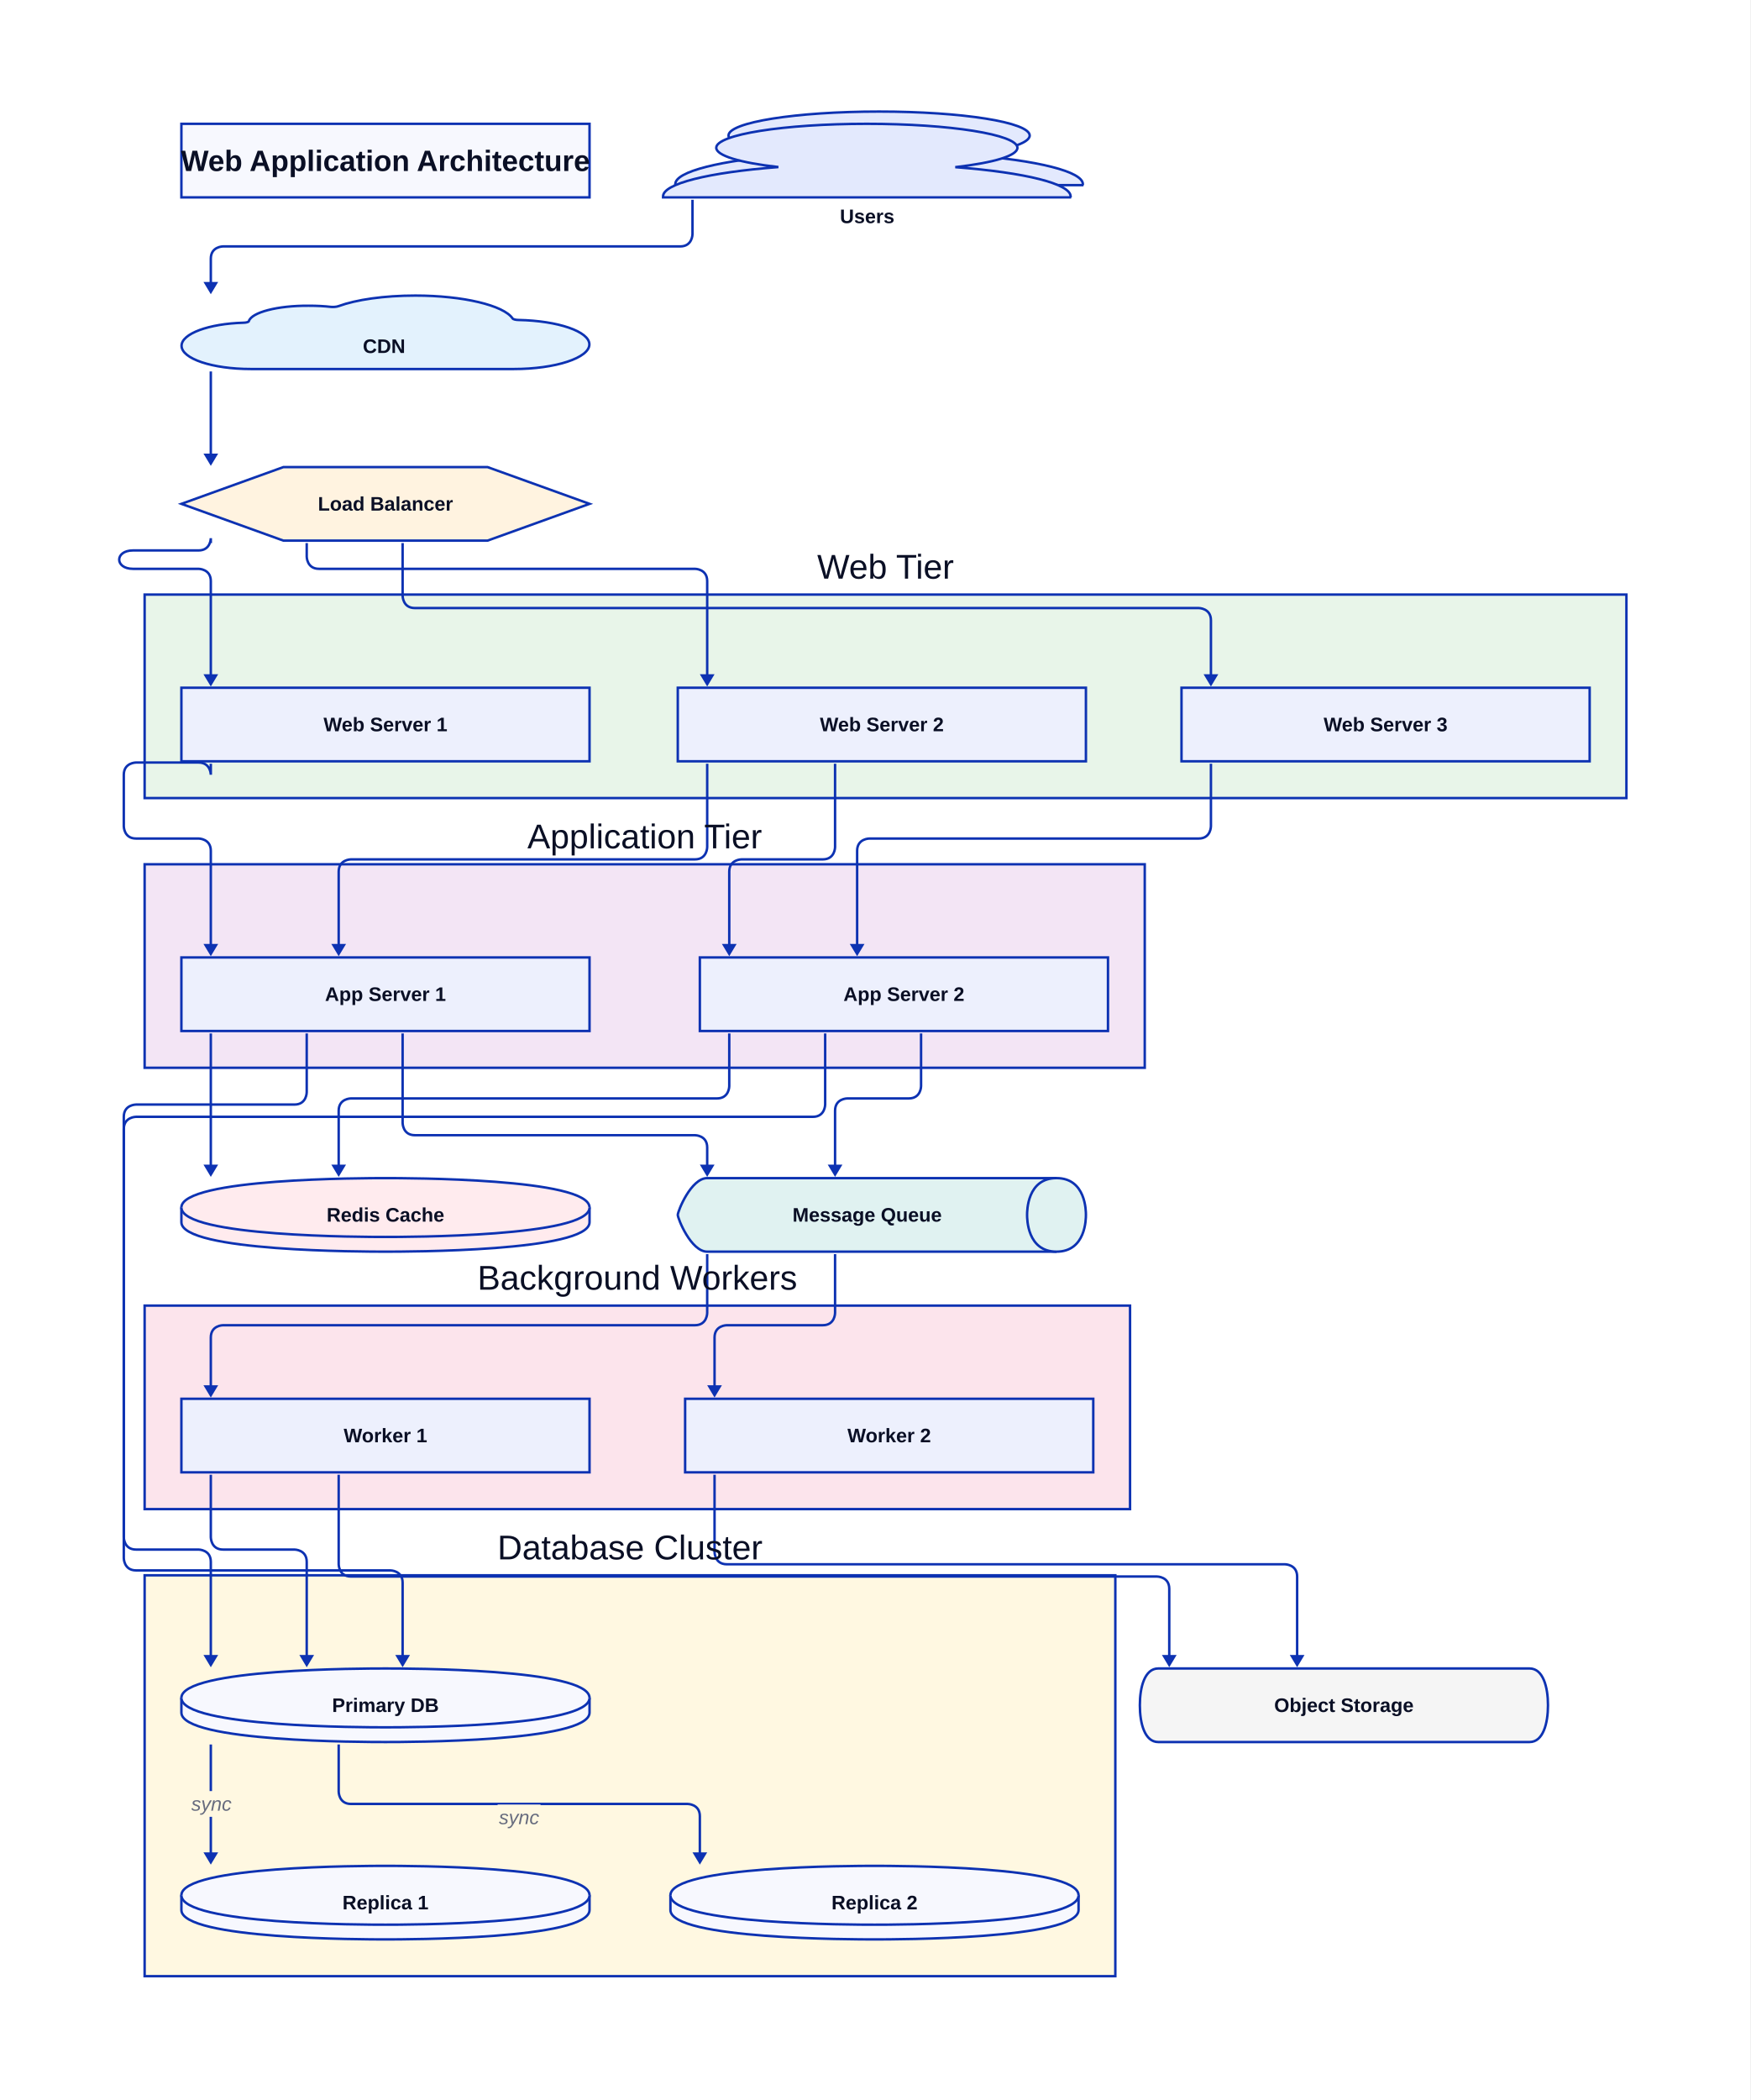
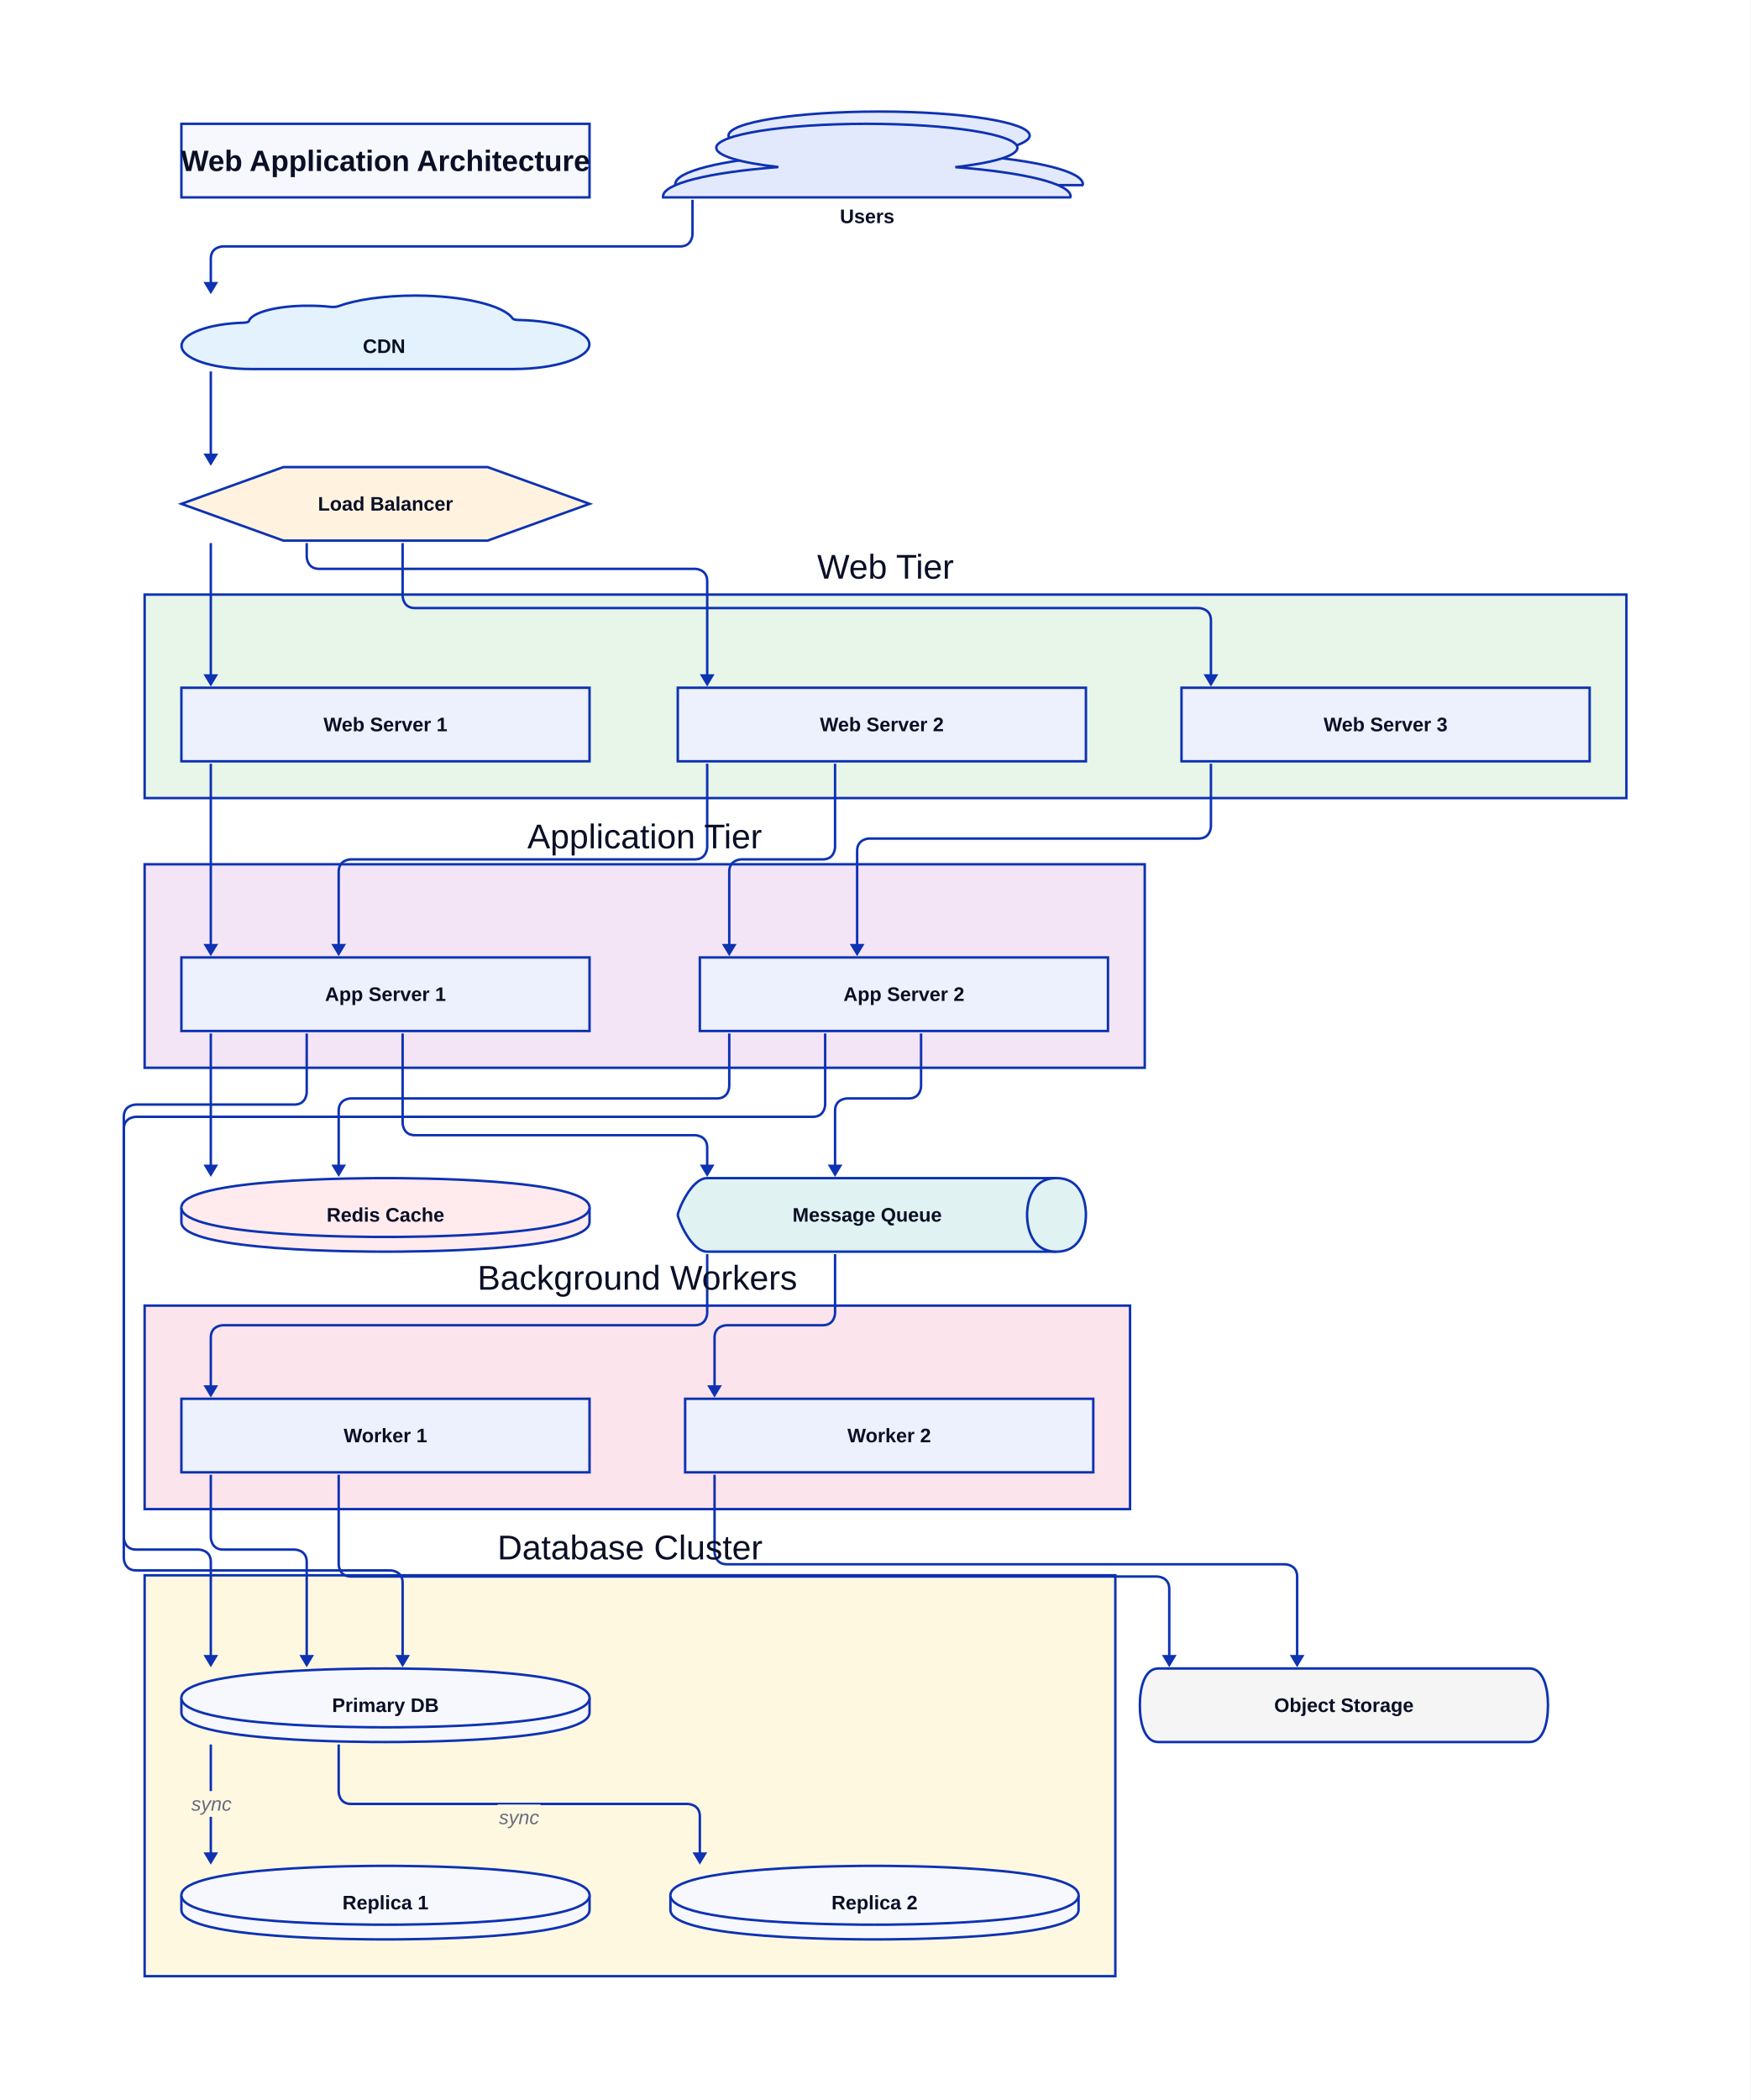
<svg xmlns="http://www.w3.org/2000/svg" width="1428" height="1713" viewBox="-148 -101 1428 1713" data-d2-version="0.2.0" class="d2-327844436 d2-svg">
  <defs>
    <mask id="edge-label-mask" maskUnits="userSpaceOnUse" x="-148" y="-101" width="1428" height="1713">
      <rect x="-148" y="-101" width="1428" height="1713" fill="white" />
      <rect x="7" y="1360" width="35" height="21" fill="black" />
      <rect x="258" y="1371" width="35" height="21" fill="black" />
    </mask>
    <marker id="mk-161592640" markerWidth="10" markerHeight="12" refX="7" refY="6" viewBox="0 0 10 12" orient="auto" markerUnits="userSpaceOnUse">
      <polygon points="0,0 10,6 0,12" fill="#0D32B2" stroke-width="2" />
    </marker>
  </defs>
  <rect x="-148" y="-101" width="1428" height="1713" rx="0" fill="#FFFFFF" stroke-width="0" />
  <g id="base-layer">
    <rect x="-30" y="384" width="1209" height="166" fill="#e8f5e9" stroke="#0D32B2" stroke-width="2" rx="0" ry="0" />
    <rect x="-30" y="604" width="816" height="166" fill="#f3e5f5" stroke="#0D32B2" stroke-width="2" rx="0" ry="0" />
    <rect x="-30" y="1184" width="792" height="327" fill="#fff8e1" stroke="#0D32B2" stroke-width="2" rx="0" ry="0" />
    <rect x="-30" y="964" width="804" height="166" fill="#fce4ec" stroke="#0D32B2" stroke-width="2" rx="0" ry="0" />
    <rect x="0" y="0" width="333" height="60" fill="#F7F8FE" stroke="#0D32B2" stroke-width="2" rx="0" ry="0" />
    <path d="M 736 50 H 403 v -0.853 c 0 -10.233 36.567 -19.457 94.098 -23.876 C 465.407 21.705 446.392 15.891 446.392 9.535 C 446.392 -1.24 501.486 -10 569.256 -10 c 67.77 0 122.864 8.76 122.864 19.535 c 0 6.357 -18.527 12.093 -50.706 15.814 c 57.531 4.419 94.098 13.643 94.098 23.876 v 0.775 Z" fill="#E3E9FD" stroke="#0D32B2" stroke-width="2" />
    <path d="M 726 60 H 393 v -0.853 c 0 -10.233 36.567 -19.457 94.098 -23.876 C 455.407 31.705 436.392 25.891 436.392 19.535 C 436.392 8.76 491.486 0 559.256 0 c 67.77 0 122.864 8.76 122.864 19.535 c 0 6.357 -18.527 12.093 -50.706 15.814 c 57.531 4.419 94.098 13.643 94.098 23.876 v 0.775 Z" fill="#E3E9FD" stroke="#0D32B2" stroke-width="2" />
    <path d="M 55.034 160.975 C 55.034 161.613 52.816 162.25 50.598 162.25 C 22.315 163.046 0.133 171.173 0.133 181.052 C 0.133 191.568 25.088 200.013 56.698 200.013 H 271.311 C 305.139 200.013 332.867 190.93 332.867 179.936 C 332.867 169.42 307.357 160.656 275.193 160.019 C 272.975 160.019 270.757 159.541 270.202 158.744 C 262.993 148.069 229.719 140.102 190.901 140.102 C 165.391 140.102 142.654 143.448 128.236 148.706 C 126.572 149.344 123.8 149.503 122.136 149.344 C 116.59 148.706 110.491 148.388 103.836 148.388 C 78.326 148.228 57.252 153.805 55.034 160.975 Z" fill="#e3f2fd" stroke="#0D32B2" stroke-width="2" />
    <path d="M 83.25 280 L 249.75 280 L 333 310 L 249.75 340 L 83.25 340 L 0 310 Z" fill="#fff3e0" stroke="#0D32B2" stroke-width="2" />
    <path d="M 0 884 C 0 860 149.85 860 166.5 860 C 183.15 860 333 860 333 884 L 333 896 C 333 920 183.15 920 166.5 920 C 149.85 920 0 920 0 896 L 0 884 Z" fill="#ffebee" stroke="#0D32B2" stroke-width="2" />
    <path d="M 0 884 C 0 908 149.85 908 166.5 908 C 183.15 908 333 908 333 884" fill="#ffebee" stroke="#0D32B2" stroke-width="2" />
    <path d="M 429 860 L 714 860 C 738 860 738 887 738 890 C 738 893 738 920 714 920 L 429 920 C 415.8 920 405 893 405 890 C 405 887 415.8 860 429 860 Z" fill="#e0f2f1" stroke="#0D32B2" stroke-width="2" />
    <path d="M 714 860 C 690 860 690 887 690 890 C 690 893 690 920 714 920" fill="#e0f2f1" stroke="#0D32B2" stroke-width="2" />
    <path d="M 797 1260 L 1100 1260 C 1110.95 1260 1115 1275 1115 1290 C 1115 1305 1110.95 1320 1100 1320 L 797 1320 C 786.05 1320 782 1305 782 1290 C 782 1275 786.05 1260 797 1260 Z" fill="#f5f5f5" stroke="#0D32B2" stroke-width="2" />
    <rect x="0" y="460" width="333" height="60" fill="#EDF0FD" stroke="#0D32B2" stroke-width="2" rx="0" ry="0" />
    <rect x="405" y="460" width="333" height="60" fill="#EDF0FD" stroke="#0D32B2" stroke-width="2" rx="0" ry="0" />
    <rect x="816" y="460" width="333" height="60" fill="#EDF0FD" stroke="#0D32B2" stroke-width="2" rx="0" ry="0" />
    <rect x="0" y="680" width="333" height="60" fill="#EDF0FD" stroke="#0D32B2" stroke-width="2" rx="0" ry="0" />
    <rect x="423" y="680" width="333" height="60" fill="#EDF0FD" stroke="#0D32B2" stroke-width="2" rx="0" ry="0" />
    <path d="M 0 1284 C 0 1260 149.85 1260 166.5 1260 C 183.15 1260 333 1260 333 1284 L 333 1296 C 333 1320 183.15 1320 166.5 1320 C 149.85 1320 0 1320 0 1296 L 0 1284 Z" fill="#F7F8FE" stroke="#0D32B2" stroke-width="2" />
    <path d="M 0 1284 C 0 1308 149.85 1308 166.5 1308 C 183.15 1308 333 1308 333 1284" fill="#F7F8FE" stroke="#0D32B2" stroke-width="2" />
    <path d="M 0 1445 C 0 1421 149.85 1421 166.5 1421 C 183.15 1421 333 1421 333 1445 L 333 1457 C 333 1481 183.15 1481 166.5 1481 C 149.85 1481 0 1481 0 1457 L 0 1445 Z" fill="#F7F8FE" stroke="#0D32B2" stroke-width="2" />
    <path d="M 0 1445 C 0 1469 149.85 1469 166.5 1469 C 183.15 1469 333 1469 333 1445" fill="#F7F8FE" stroke="#0D32B2" stroke-width="2" />
    <path d="M 399 1445 C 399 1421 548.85 1421 565.5 1421 C 582.15 1421 732 1421 732 1445 L 732 1457 C 732 1481 582.15 1481 565.5 1481 C 548.85 1481 399 1481 399 1457 L 399 1445 Z" fill="#F7F8FE" stroke="#0D32B2" stroke-width="2" />
    <path d="M 399 1445 C 399 1469 548.85 1469 565.5 1469 C 582.15 1469 732 1469 732 1445" fill="#F7F8FE" stroke="#0D32B2" stroke-width="2" />
    <rect x="0" y="1040" width="333" height="60" fill="#EDF0FD" stroke="#0D32B2" stroke-width="2" rx="0" ry="0" />
    <rect x="411" y="1040" width="333" height="60" fill="#EDF0FD" stroke="#0D32B2" stroke-width="2" rx="0" ry="0" />
    <path d="M 24 1322 L 24 1417" fill="none" stroke="#0D32B2" stroke-width="2" marker-end="url(#mk-161592640)" mask="url(#edge-label-mask)" />
    <text x="24.5" y="1376" text-anchor="middle" dominant-baseline="alphabetic" font-family="Arial, sans-serif" font-size="16" style="fill: #676C7E; font-style: italic">sync</text>
    <path d="M 128.333 1322 L 128.333 1360.5 S 128.333 1370.5 138.333 1370.5 L 413 1370.5 S 423 1370.5 423 1380.5 L 423 1417" fill="none" stroke="#0D32B2" stroke-width="2" marker-end="url(#mk-161592640)" mask="url(#edge-label-mask)" />
    <text x="275.5" y="1387" text-anchor="middle" dominant-baseline="alphabetic" font-family="Arial, sans-serif" font-size="16" style="fill: #676C7E; font-style: italic">sync</text>
    <path d="M 417 62 L 417 90 S 417 100 407 100 L 34 100 S 24 100 24 110 L 24 136" fill="none" stroke="#0D32B2" stroke-width="2" marker-end="url(#mk-161592640)" mask="url(#edge-label-mask)" />
    <path d="M 24 202 L 24 276" fill="none" stroke="#0D32B2" stroke-width="2" marker-end="url(#mk-161592640)" mask="url(#edge-label-mask)" />
-     <path d="M 24 342 L 24 338 S 24 348 14 348 L -39.5 348 C -54.5 348 -54.5 363 -39.5 363 L 14 363 S 24 363 24 373 L 24 456" fill="none" stroke="#0D32B2" stroke-width="2" marker-end="url(#mk-161592640)" mask="url(#edge-label-mask)" />
+     <path d="M 24 342 L 24 456" fill="none" stroke="#0D32B2" stroke-width="2" marker-end="url(#mk-161592640)" mask="url(#edge-label-mask)" />
    <path d="M 102.25 342 L 102.25 353 S 102.25 363 112.25 363 L 419 363 S 429 363 429 373 L 429 456" fill="none" stroke="#0D32B2" stroke-width="2" marker-end="url(#mk-161592640)" mask="url(#edge-label-mask)" />
    <path d="M 180.5 342 L 180.5 385 S 180.5 395 190.5 395 L 830 395 S 840 395 840 405 L 840 456" fill="none" stroke="#0D32B2" stroke-width="2" marker-end="url(#mk-161592640)" mask="url(#edge-label-mask)" />
-     <path d="M 24 522 L 24 531 S 24 521 14 521 L -37 521 S -47 521 -47 531 L -47 573 S -47 583 -37 583 L 14 583 S 24 583 24 593 L 24 676" fill="none" stroke="#0D32B2" stroke-width="2" marker-end="url(#mk-161592640)" mask="url(#edge-label-mask)" />
+     <path d="M 24 522 L 24 676" fill="none" stroke="#0D32B2" stroke-width="2" marker-end="url(#mk-161592640)" mask="url(#edge-label-mask)" />
    <path d="M 429 522 L 429 590 S 429 600 419 600 L 138.333 600 S 128.333 600 128.333 610 L 128.333 676" fill="none" stroke="#0D32B2" stroke-width="2" marker-end="url(#mk-161592640)" mask="url(#edge-label-mask)" />
    <path d="M 533.333 522 L 533.333 590 S 533.333 600 523.333 600 L 457 600 S 447 600 447 610 L 447 676" fill="none" stroke="#0D32B2" stroke-width="2" marker-end="url(#mk-161592640)" mask="url(#edge-label-mask)" />
    <path d="M 840 522 L 840 573 S 840 583 830 583 L 561.333 583 S 551.333 583 551.333 593 L 551.333 676" fill="none" stroke="#0D32B2" stroke-width="2" marker-end="url(#mk-161592640)" mask="url(#edge-label-mask)" />
    <path d="M 24 742 L 24 856" fill="none" stroke="#0D32B2" stroke-width="2" marker-end="url(#mk-161592640)" mask="url(#edge-label-mask)" />
    <path d="M 447 742 L 447 785 S 447 795 437 795 L 138.333 795 S 128.333 795 128.333 805 L 128.333 856" fill="none" stroke="#0D32B2" stroke-width="2" marker-end="url(#mk-161592640)" mask="url(#edge-label-mask)" />
    <path d="M 102.25 742 L 102.25 790 S 102.25 800 92.25 800 L -37 800 S -47 800 -47 810 L -47 1153 S -47 1163 -37 1163 L 14 1163 S 24 1163 24 1173 L 24 1256" fill="none" stroke="#0D32B2" stroke-width="2" marker-end="url(#mk-161592640)" mask="url(#edge-label-mask)" />
    <path d="M 525.25 742 L 525.25 800 S 525.25 810 515.25 810 L -37 810 S -47 810 -47 820 L -47 1170 S -47 1180 -37 1180 L 170.5 1180 S 180.5 1180 180.5 1190 L 180.5 1256" fill="none" stroke="#0D32B2" stroke-width="2" marker-end="url(#mk-161592640)" mask="url(#edge-label-mask)" />
    <path d="M 180.5 742 L 180.5 815 S 180.5 825 190.5 825 L 419 825 S 429 825 429 835 L 429 856" fill="none" stroke="#0D32B2" stroke-width="2" marker-end="url(#mk-161592640)" mask="url(#edge-label-mask)" />
    <path d="M 603.5 742 L 603.5 785 S 603.5 795 593.5 795 L 543.333 795 S 533.333 795 533.333 805 L 533.333 856" fill="none" stroke="#0D32B2" stroke-width="2" marker-end="url(#mk-161592640)" mask="url(#edge-label-mask)" />
    <path d="M 429 922 L 429 970 S 429 980 419 980 L 34 980 S 24 980 24 990 L 24 1036" fill="none" stroke="#0D32B2" stroke-width="2" marker-end="url(#mk-161592640)" mask="url(#edge-label-mask)" />
    <path d="M 533.333 922 L 533.333 970 S 533.333 980 523.333 980 L 445 980 S 435 980 435 990 L 435 1036" fill="none" stroke="#0D32B2" stroke-width="2" marker-end="url(#mk-161592640)" mask="url(#edge-label-mask)" />
    <path d="M 128.333 1102 L 128.333 1175 S 128.333 1185 138.333 1185 L 796 1185 S 806 1185 806 1195 L 806 1256" fill="none" stroke="#0D32B2" stroke-width="2" marker-end="url(#mk-161592640)" mask="url(#edge-label-mask)" />
    <path d="M 435 1102 L 435 1165 S 435 1175 445 1175 L 900.333 1175 S 910.333 1175 910.333 1185 L 910.333 1256" fill="none" stroke="#0D32B2" stroke-width="2" marker-end="url(#mk-161592640)" mask="url(#edge-label-mask)" />
    <path d="M 24 1102 L 24 1153 S 24 1163 34 1163 L 92.25 1163 S 102.25 1163 102.25 1173 L 102.25 1256" fill="none" stroke="#0D32B2" stroke-width="2" marker-end="url(#mk-161592640)" mask="url(#edge-label-mask)" />
    <text x="574.5" y="371" text-anchor="middle" dominant-baseline="alphabetic" font-family="Arial, sans-serif" font-size="28" style="fill: #0A0F25">Web Tier</text>
    <text x="378" y="591" text-anchor="middle" dominant-baseline="alphabetic" font-family="Arial, sans-serif" font-size="28" style="fill: #0A0F25">Application Tier</text>
    <text x="366" y="1171" text-anchor="middle" dominant-baseline="alphabetic" font-family="Arial, sans-serif" font-size="28" style="fill: #0A0F25">Database Cluster</text>
    <text x="372" y="951" text-anchor="middle" dominant-baseline="alphabetic" font-family="Arial, sans-serif" font-size="28" style="fill: #0A0F25">Background Workers</text>
    <text x="166.5" y="38.5" text-anchor="middle" dominant-baseline="alphabetic" font-family="Arial, sans-serif" font-size="24" style="fill: #0A0F25; font-weight: 700">Web Application Architecture</text>
    <text x="559.5" y="81" text-anchor="middle" dominant-baseline="alphabetic" font-family="Arial, sans-serif" font-size="16" style="fill: #0A0F25; font-weight: 700">Users</text>
    <text x="165.363" y="186.94" text-anchor="middle" dominant-baseline="alphabetic" font-family="Arial, sans-serif" font-size="16" style="fill: #0A0F25; font-weight: 700">CDN</text>
    <text x="166.5" y="315.5" text-anchor="middle" dominant-baseline="alphabetic" font-family="Arial, sans-serif" font-size="16" style="fill: #0A0F25; font-weight: 700">Load Balancer</text>
    <text x="166.5" y="895.5" text-anchor="middle" dominant-baseline="alphabetic" font-family="Arial, sans-serif" font-size="16" style="fill: #0A0F25; font-weight: 700">Redis Cache</text>
    <text x="559.5" y="895.5" text-anchor="middle" dominant-baseline="alphabetic" font-family="Arial, sans-serif" font-size="16" style="fill: #0A0F25; font-weight: 700">Message Queue</text>
    <text x="948.5" y="1295.5" text-anchor="middle" dominant-baseline="alphabetic" font-family="Arial, sans-serif" font-size="16" style="fill: #0A0F25; font-weight: 700">Object Storage</text>
    <text x="166.5" y="495.5" text-anchor="middle" dominant-baseline="alphabetic" font-family="Arial, sans-serif" font-size="16" style="fill: #0A0F25; font-weight: 700">Web Server 1</text>
    <text x="571.5" y="495.5" text-anchor="middle" dominant-baseline="alphabetic" font-family="Arial, sans-serif" font-size="16" style="fill: #0A0F25; font-weight: 700">Web Server 2</text>
    <text x="982.5" y="495.5" text-anchor="middle" dominant-baseline="alphabetic" font-family="Arial, sans-serif" font-size="16" style="fill: #0A0F25; font-weight: 700">Web Server 3</text>
    <text x="166.5" y="715.5" text-anchor="middle" dominant-baseline="alphabetic" font-family="Arial, sans-serif" font-size="16" style="fill: #0A0F25; font-weight: 700">App Server 1</text>
    <text x="589.5" y="715.5" text-anchor="middle" dominant-baseline="alphabetic" font-family="Arial, sans-serif" font-size="16" style="fill: #0A0F25; font-weight: 700">App Server 2</text>
    <text x="166.5" y="1295.5" text-anchor="middle" dominant-baseline="alphabetic" font-family="Arial, sans-serif" font-size="16" style="fill: #0A0F25; font-weight: 700">Primary DB</text>
    <text x="166.5" y="1456.5" text-anchor="middle" dominant-baseline="alphabetic" font-family="Arial, sans-serif" font-size="16" style="fill: #0A0F25; font-weight: 700">Replica 1</text>
    <text x="565.5" y="1456.5" text-anchor="middle" dominant-baseline="alphabetic" font-family="Arial, sans-serif" font-size="16" style="fill: #0A0F25; font-weight: 700">Replica 2</text>
    <text x="166.5" y="1075.5" text-anchor="middle" dominant-baseline="alphabetic" font-family="Arial, sans-serif" font-size="16" style="fill: #0A0F25; font-weight: 700">Worker 1</text>
    <text x="577.5" y="1075.5" text-anchor="middle" dominant-baseline="alphabetic" font-family="Arial, sans-serif" font-size="16" style="fill: #0A0F25; font-weight: 700">Worker 2</text>
  </g>
</svg>
